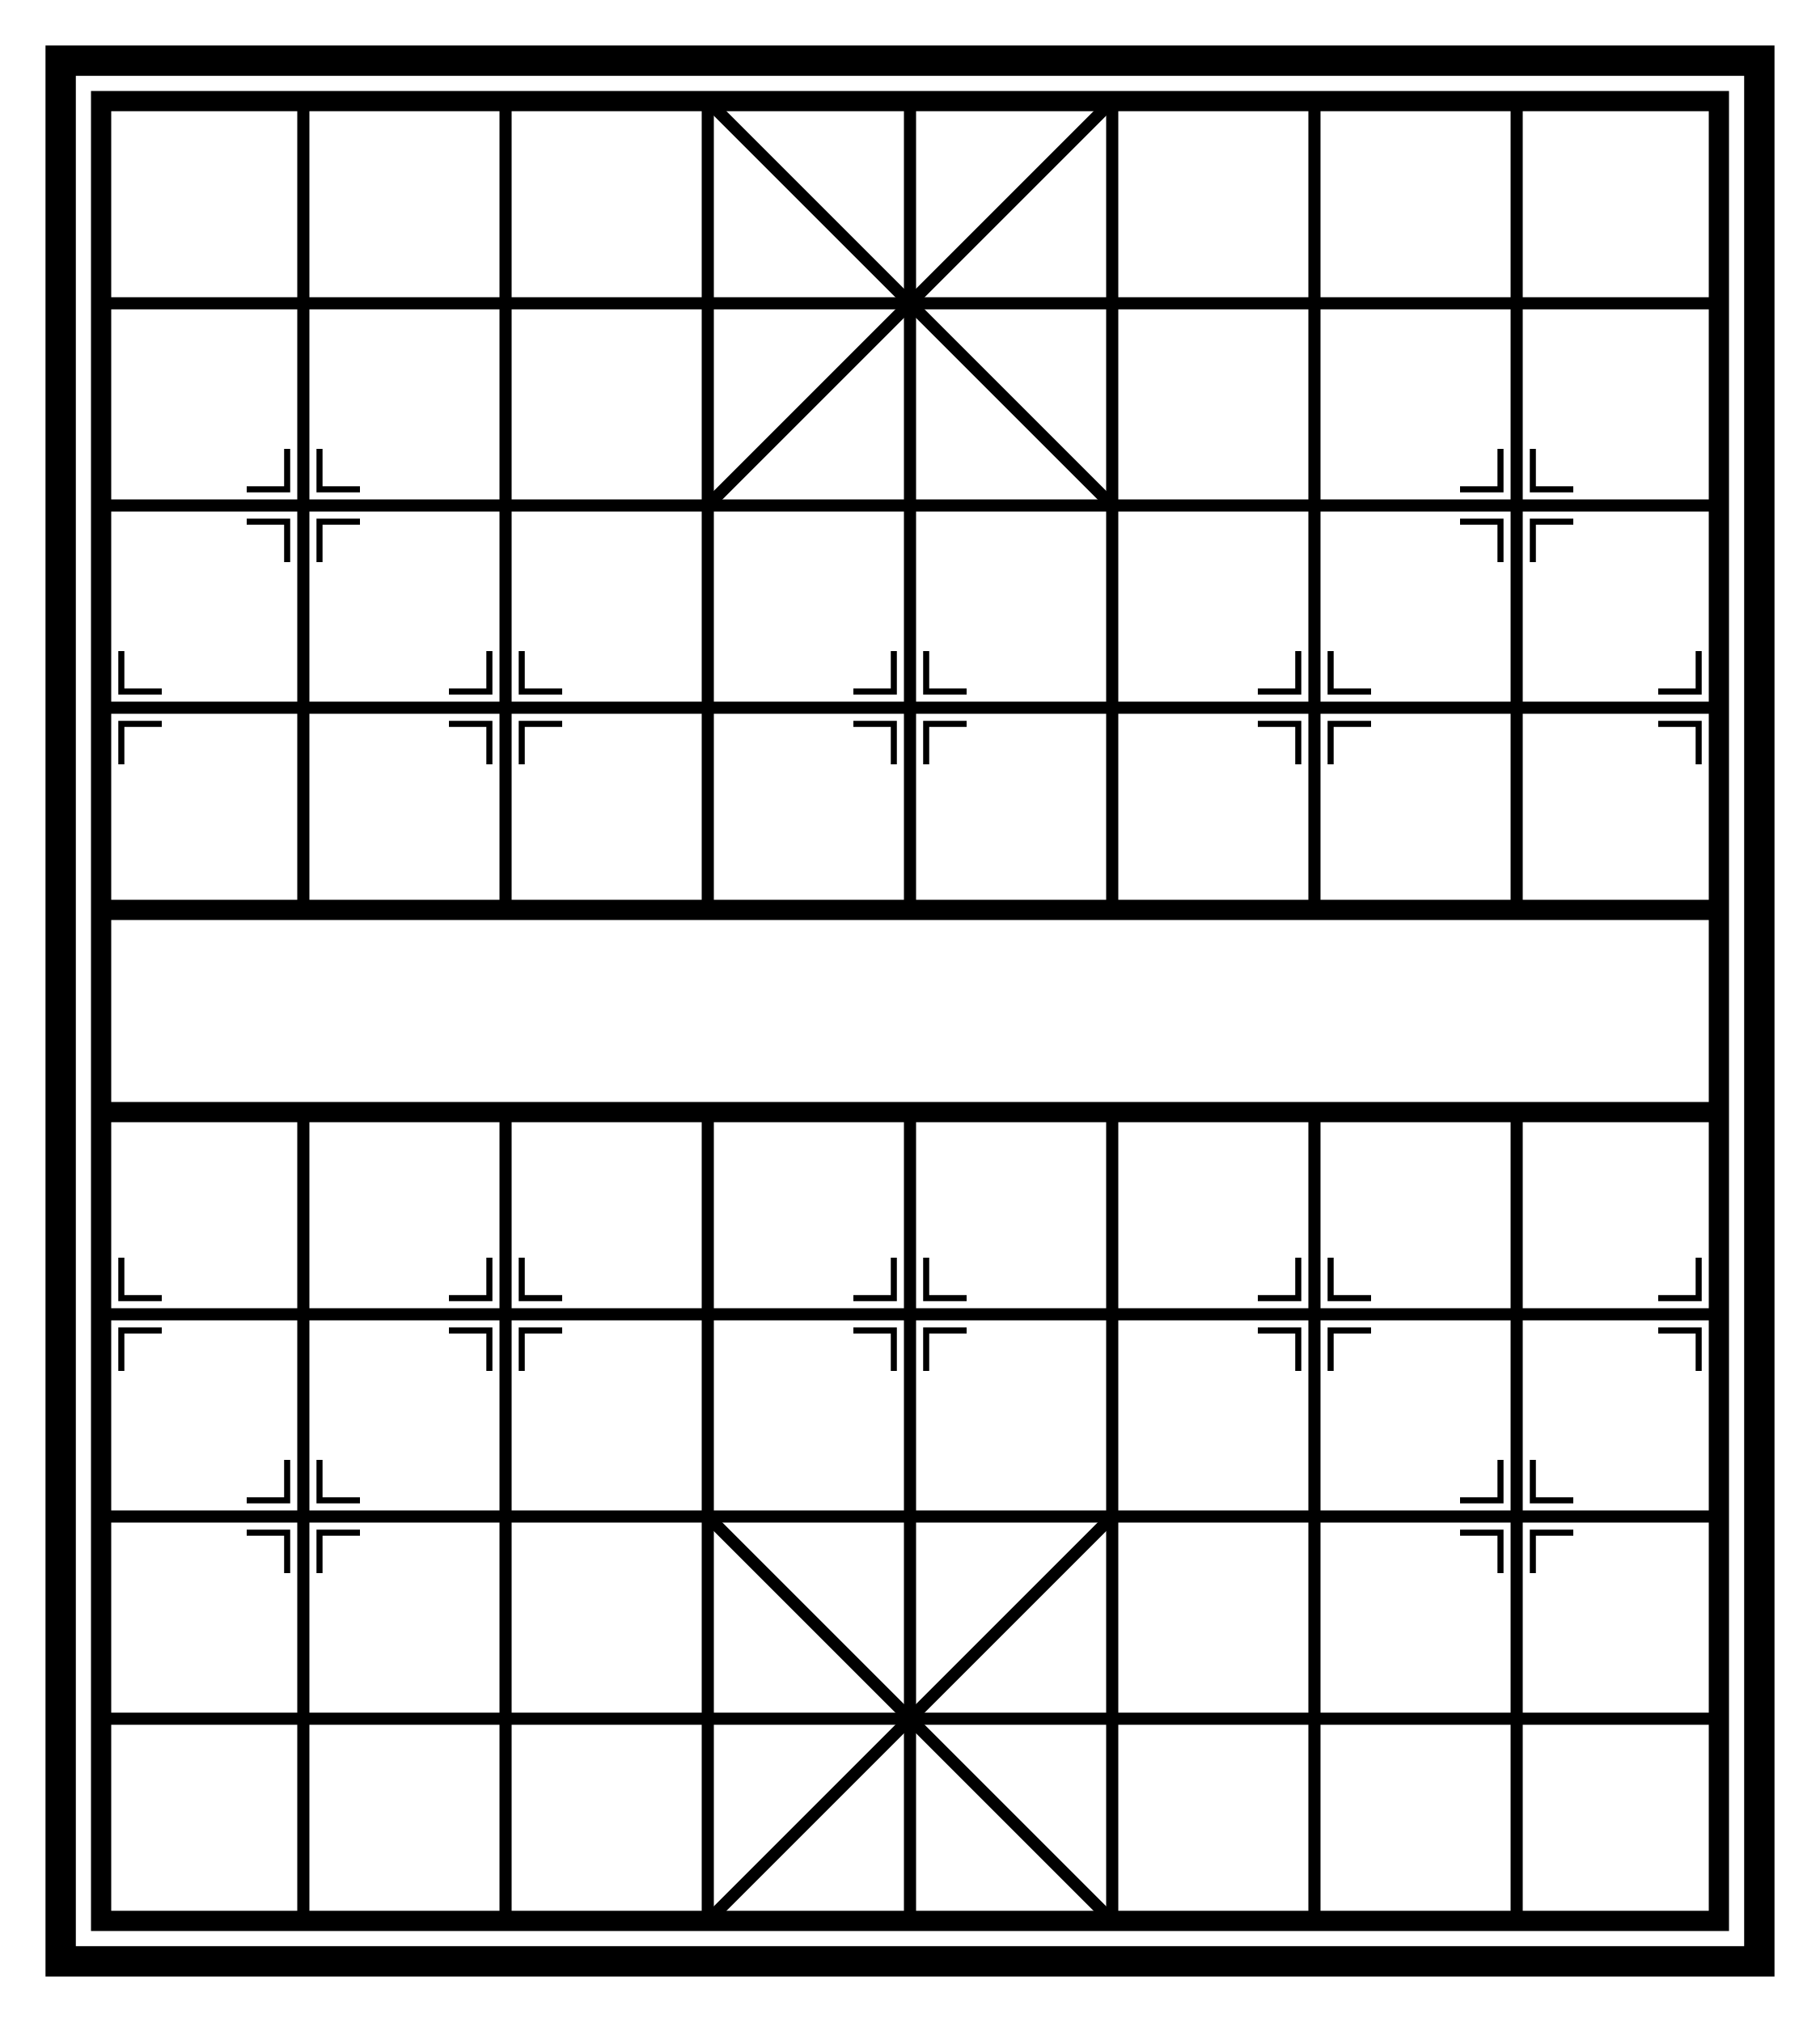
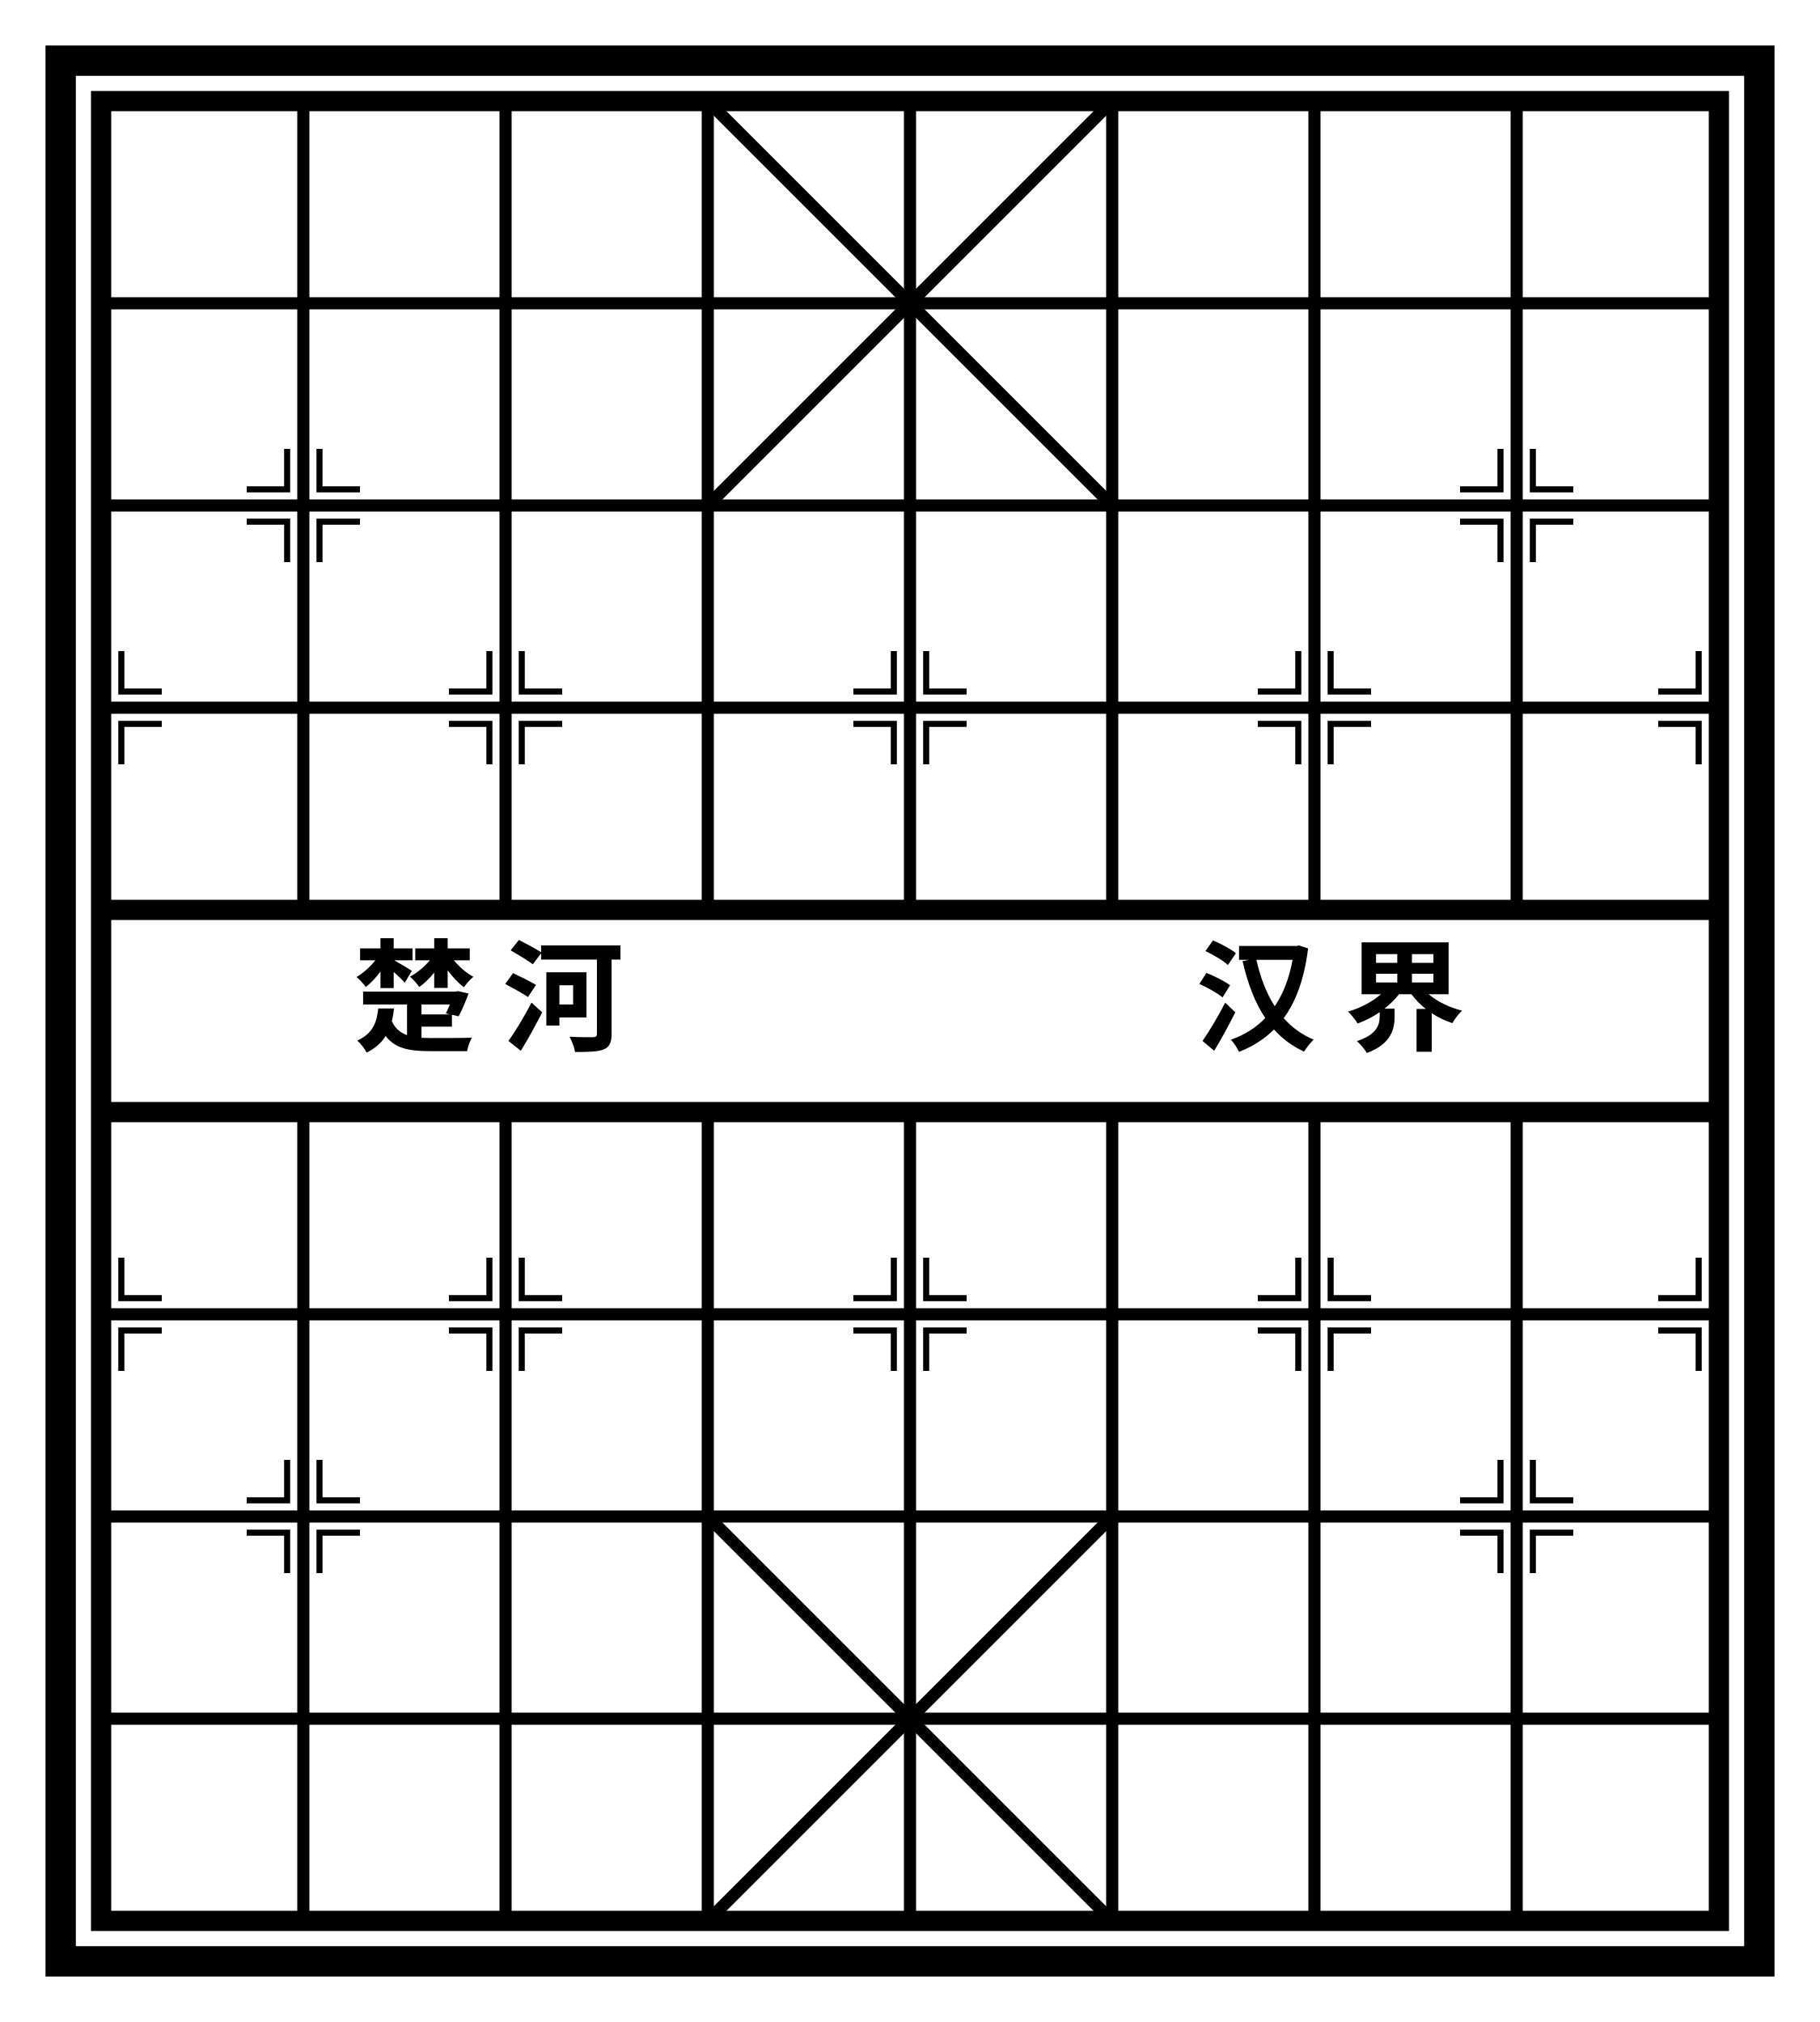
<svg xmlns="http://www.w3.org/2000/svg" version="1.1" width="900" height="1000">
  <style>
    rect, polyline, line {
      stroke: black;
    }
    rect, polyline {
      fill: transparent;
    }
    polyline {
      line-join: miter;
      stroke-width: 3;
    }
    text {
-       font-family: "fz-haiti-kai", fangsong;
-       font-size: 80px;
+       font-family: 华文新魏, 隶书, sans-serif;
+       font-size: 60px;
      font-weight: bold;
-     }
-     @font-face {
-       font-family: "fz-haiti-kai";
-       src: local("方正字迹-海体楷书繁体"), url("FZZJ-HTKSFW.TTF");
    }
  </style>
  <rect x="30" y="30" width="840" height="940" stroke-width="15" />
  <rect x="50" y="50" width="800" height="900" stroke-width="10" />
  <line x1="150" x2="150" y1="50" y2="450" stroke-width="6" />
  <line x1="250" x2="250" y1="50" y2="450" stroke-width="6" />
  <line x1="350" x2="350" y1="50" y2="450" stroke-width="6" />
  <line x1="450" x2="450" y1="50" y2="450" stroke-width="6" />
  <line x1="550" x2="550" y1="50" y2="450" stroke-width="6" />
  <line x1="650" x2="650" y1="50" y2="450" stroke-width="6" />
  <line x1="750" x2="750" y1="50" y2="450" stroke-width="6" />
  <line x1="150" x2="150" y1="550" y2="950" stroke-width="6" />
  <line x1="250" x2="250" y1="550" y2="950" stroke-width="6" />
  <line x1="350" x2="350" y1="550" y2="950" stroke-width="6" />
  <line x1="450" x2="450" y1="550" y2="950" stroke-width="6" />
  <line x1="550" x2="550" y1="550" y2="950" stroke-width="6" />
  <line x1="650" x2="650" y1="550" y2="950" stroke-width="6" />
  <line x1="750" x2="750" y1="550" y2="950" stroke-width="6" />
  <line x1="50" x2="850" y1="150" y2="150" stroke-width="6" />
  <line x1="50" x2="850" y1="250" y2="250" stroke-width="6" />
  <line x1="50" x2="850" y1="350" y2="350" stroke-width="6" />
  <line x1="50" x2="850" y1="450" y2="450" stroke-width="10" />
  <line x1="50" x2="850" y1="550" y2="550" stroke-width="10" />
  <line x1="50" x2="850" y1="650" y2="650" stroke-width="6" />
  <line x1="50" x2="850" y1="750" y2="750" stroke-width="6" />
  <line x1="50" x2="850" y1="850" y2="850" stroke-width="6" />
  <line x1="350" x2="550" y1="50" y2="250" stroke-width="6" />
  <line x1="350" x2="550" y1="250" y2="50" stroke-width="6" />
  <line x1="350" x2="550" y1="750" y2="950" stroke-width="6" />
  <line x1="350" x2="550" y1="950" y2="750" stroke-width="6" />
  <polyline points="122,242 142,242 142,222" />
  <polyline points="158,222 158,242 178,242" />
  <polyline points="122,258 142,258 142,278" />
  <polyline points="158,278 158,258 178,258" />
  <polyline points="722,242 742,242 742,222" />
  <polyline points="758,222 758,242 778,242" />
  <polyline points="722,258 742,258 742,278" />
  <polyline points="758,278 758,258 778,258" />
  <polyline points="122,742 142,742 142,722" />
  <polyline points="158,722 158,742 178,742" />
  <polyline points="122,758 142,758 142,778" />
  <polyline points="158,778 158,758 178,758" />
  <polyline points="722,742 742,742 742,722" />
  <polyline points="758,722 758,742 778,742" />
  <polyline points="722,758 742,758 742,778" />
  <polyline points="758,778 758,758 778,758" />
  <polyline points="222,342 242,342 242,322" />
  <polyline points="258,322 258,342 278,342" />
  <polyline points="222,358 242,358 242,378" />
  <polyline points="258,378 258,358 278,358" />
  <polyline points="422,342 442,342 442,322" />
  <polyline points="458,322 458,342 478,342" />
  <polyline points="422,358 442,358 442,378" />
  <polyline points="458,378 458,358 478,358" />
  <polyline points="622,342 642,342 642,322" />
  <polyline points="658,322 658,342 678,342" />
  <polyline points="622,358 642,358 642,378" />
  <polyline points="658,378 658,358 678,358" />
  <polyline points="222,642 242,642 242,622" />
  <polyline points="258,622 258,642 278,642" />
  <polyline points="222,658 242,658 242,678" />
  <polyline points="258,678 258,658 278,658" />
  <polyline points="422,642 442,642 442,622" />
  <polyline points="458,622 458,642 478,642" />
  <polyline points="422,658 442,658 442,678" />
  <polyline points="458,678 458,658 478,658" />
  <polyline points="622,642 642,642 642,622" />
  <polyline points="658,622 658,642 678,642" />
  <polyline points="622,658 642,658 642,678" />
  <polyline points="658,678 658,658 678,658" />
  <polyline points="60,322 60,342 80,342" />
  <polyline points="60,378 60,358 80,358" />
  <polyline points="820,342 840,342 840,322" />
  <polyline points="820,358 840,358 840,378" />
  <polyline points="60,622 60,642 80,642" />
  <polyline points="60,678 60,658 80,658" />
  <polyline points="820,642 840,642 840,622" />
  <polyline points="820,658 840,658 840,678" />
+   <text x="175" y="515">楚 河</text>
+   <text x="591" y="515">汉 界</text>
</svg>
